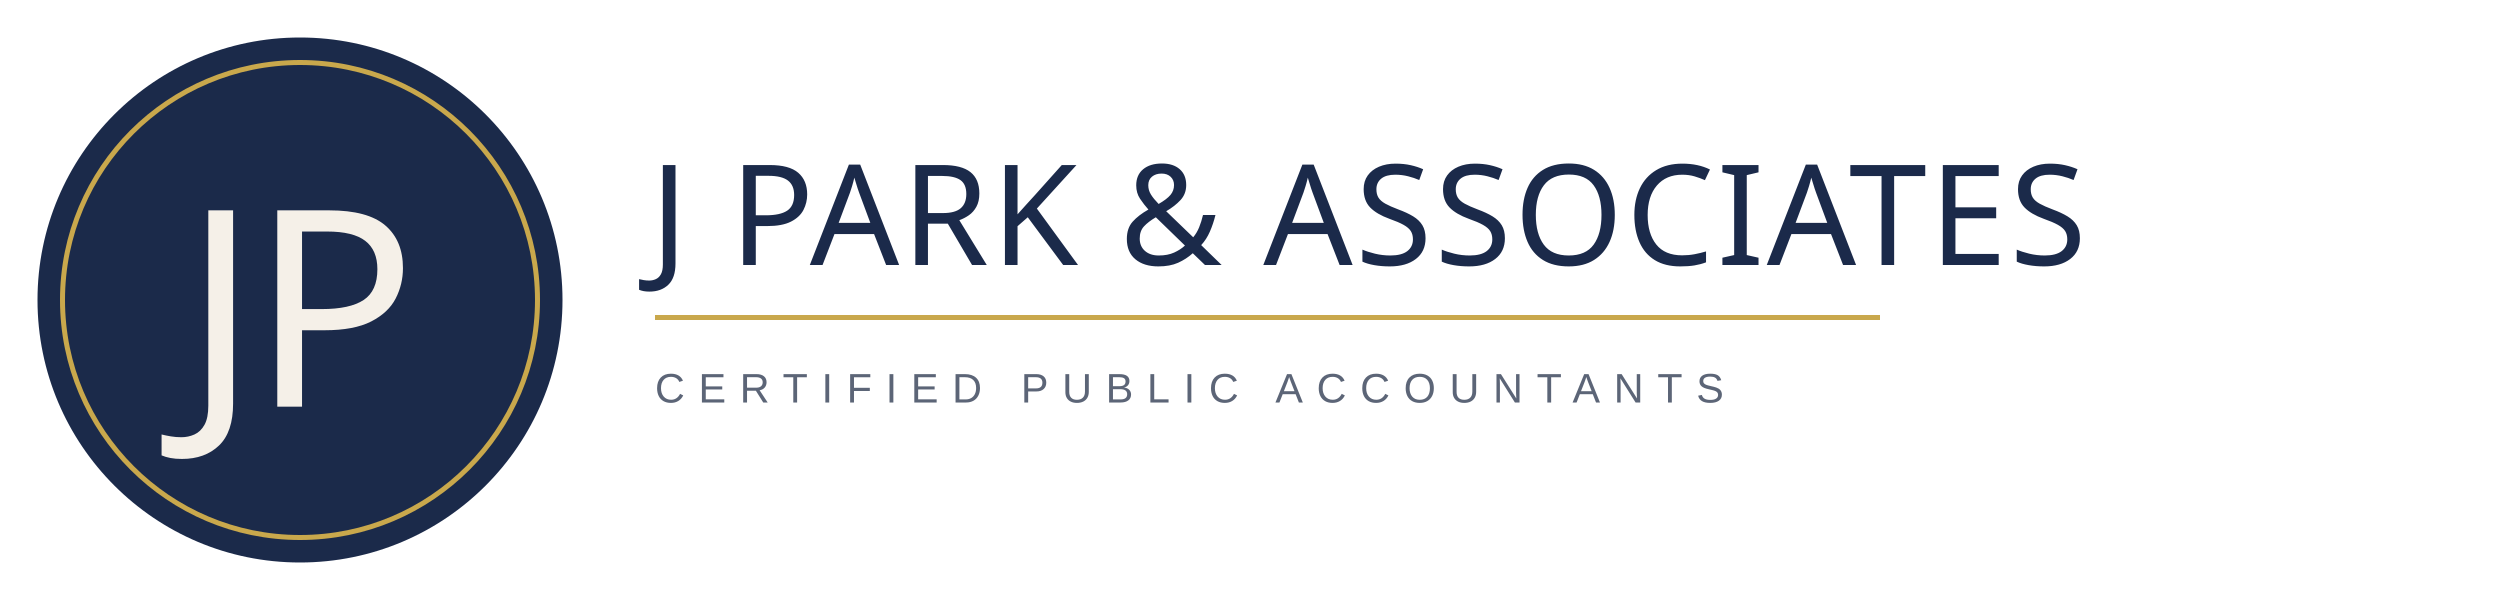
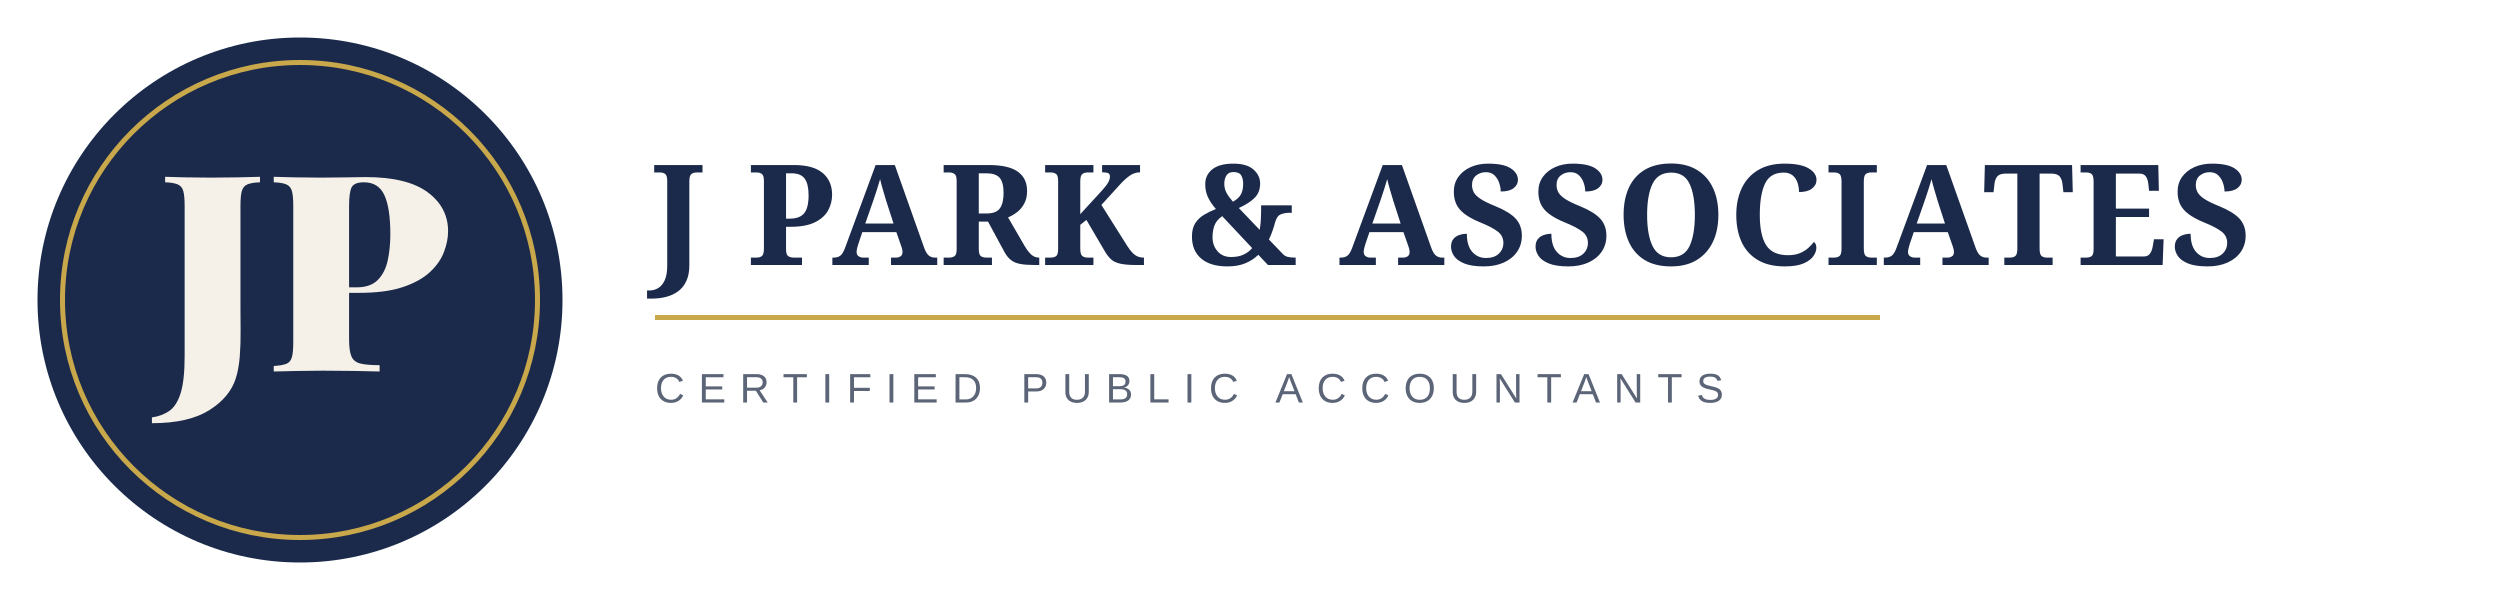
<svg xmlns="http://www.w3.org/2000/svg" viewBox="0 0 2000 480">
  <circle cx="240" cy="240" r="210" fill="#1B2A4A" />
  <circle cx="240" cy="240" r="190" fill="none" stroke="#C9A84C" stroke-width="4" />
-   <text x="240" y="240" text-anchor="middle" dominant-baseline="central" font-family="Playfair Display Black" font-size="220" fill="#F5F0E8" letter-spacing="-6">JP</text>
-   <text x="520" y="212" font-family="Playfair Display Bold" font-size="112" fill="#1B2A4A" letter-spacing="2">J PARK &amp; ASSOCIATES</text>
+   <path d="M-25 -188V-167Q11 -162 38.0 -143.5Q65 -125 79.5 -78.5Q94 -32 94 55V602Q94 639 89.0 656.5Q84 674 68.5 680.5Q53 687 23 688V708Q50 707 95.0 706.0Q140 705 190 705Q240 705 288.5 706.0Q337 707 368 708V688Q338 687 322.5 680.5Q307 674 302.0 656.5Q297 639 297 602V236Q297 195 297.5 147.5Q298 100 294.5 55.0Q291 10 280 -25Q258 -94 183.0 -141.0Q108 -188 -25 -188ZM418 708Q447 707 494.5 706.0Q542 705 590 705Q640 705 686.0 706.0Q732 707 751 707Q903 707 977.5 652.0Q1052 597 1052 510Q1052 474 1037.0 434.5Q1022 395 986.0 361.5Q950 328 887.5 307.0Q825 286 729 286H623V306H719Q770 306 796.5 333.0Q823 360 832.5 404.0Q842 448 842 499Q842 594 820.5 641.0Q799 688 746 688Q712 688 702.0 671.0Q692 654 692 602V116Q692 75 700.5 55.0Q709 35 733.0 29.0Q757 23 803 23V0Q769 1 714.0 2.0Q659 3 597 3Q551 3 505.0 2.0Q459 1 418 0V20Q449 22 464.0 28.0Q479 34 484.0 52.0Q489 70 489 106V602Q489 639 484.0 656.5Q479 674 463.5 680.5Q448 687 418 688Z" transform="translate(127.030,297.200) scale(0.22,-0.22)" fill="#F5F0E8" />
+   <text x="520" y="212" font-family="Playfair Display, Playfair Display Bold, serif" font-weight="700" font-size="112" fill="#1B2A4A" letter-spacing="2">J PARK &amp; ASSOCIATES</text>
  <rect x="524" y="252" width="980" height="4" fill="#C9A84C" />
-   <text x="524" y="322" font-family="Liberation Sans" font-size="33" fill="#5C6577" letter-spacing="11">CERTIFIED PUBLIC ACCOUNTANTS</text>
+   <text x="524" y="322" font-family="Liberation Sans, Arial, sans-serif" font-size="33" fill="#5C6577" letter-spacing="11">CERTIFIED PUBLIC ACCOUNTANTS</text>
</svg>
